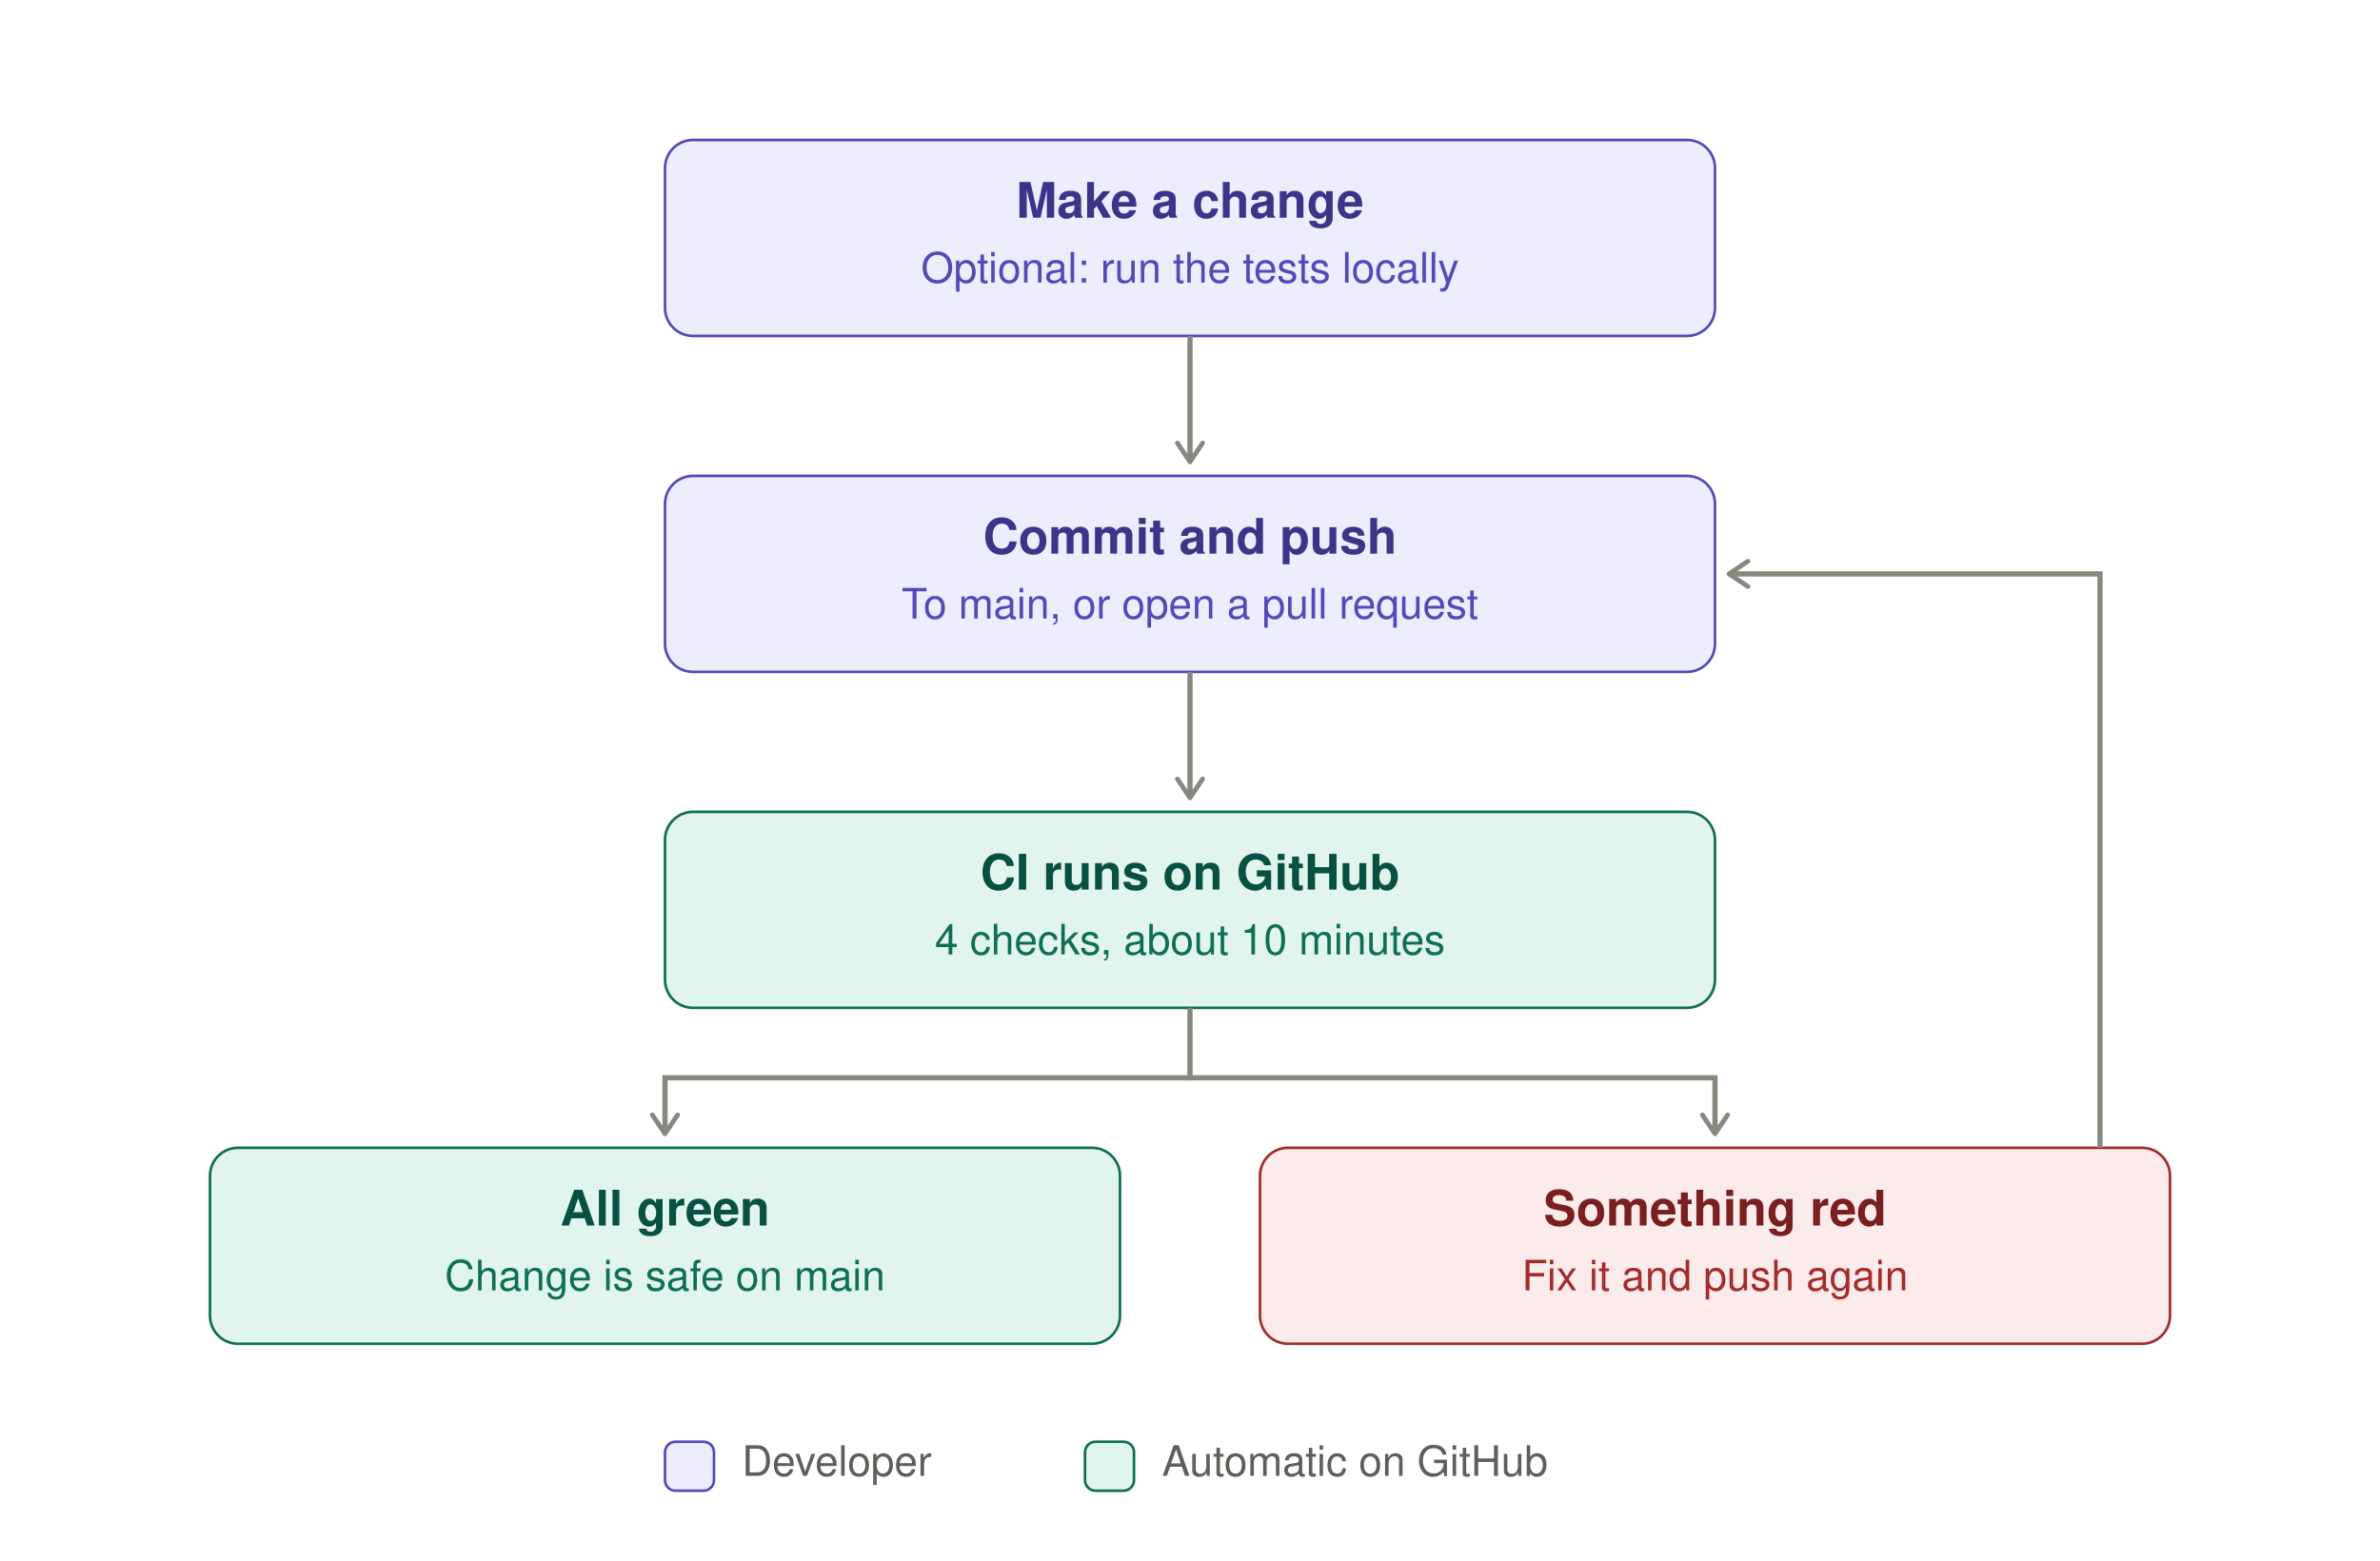
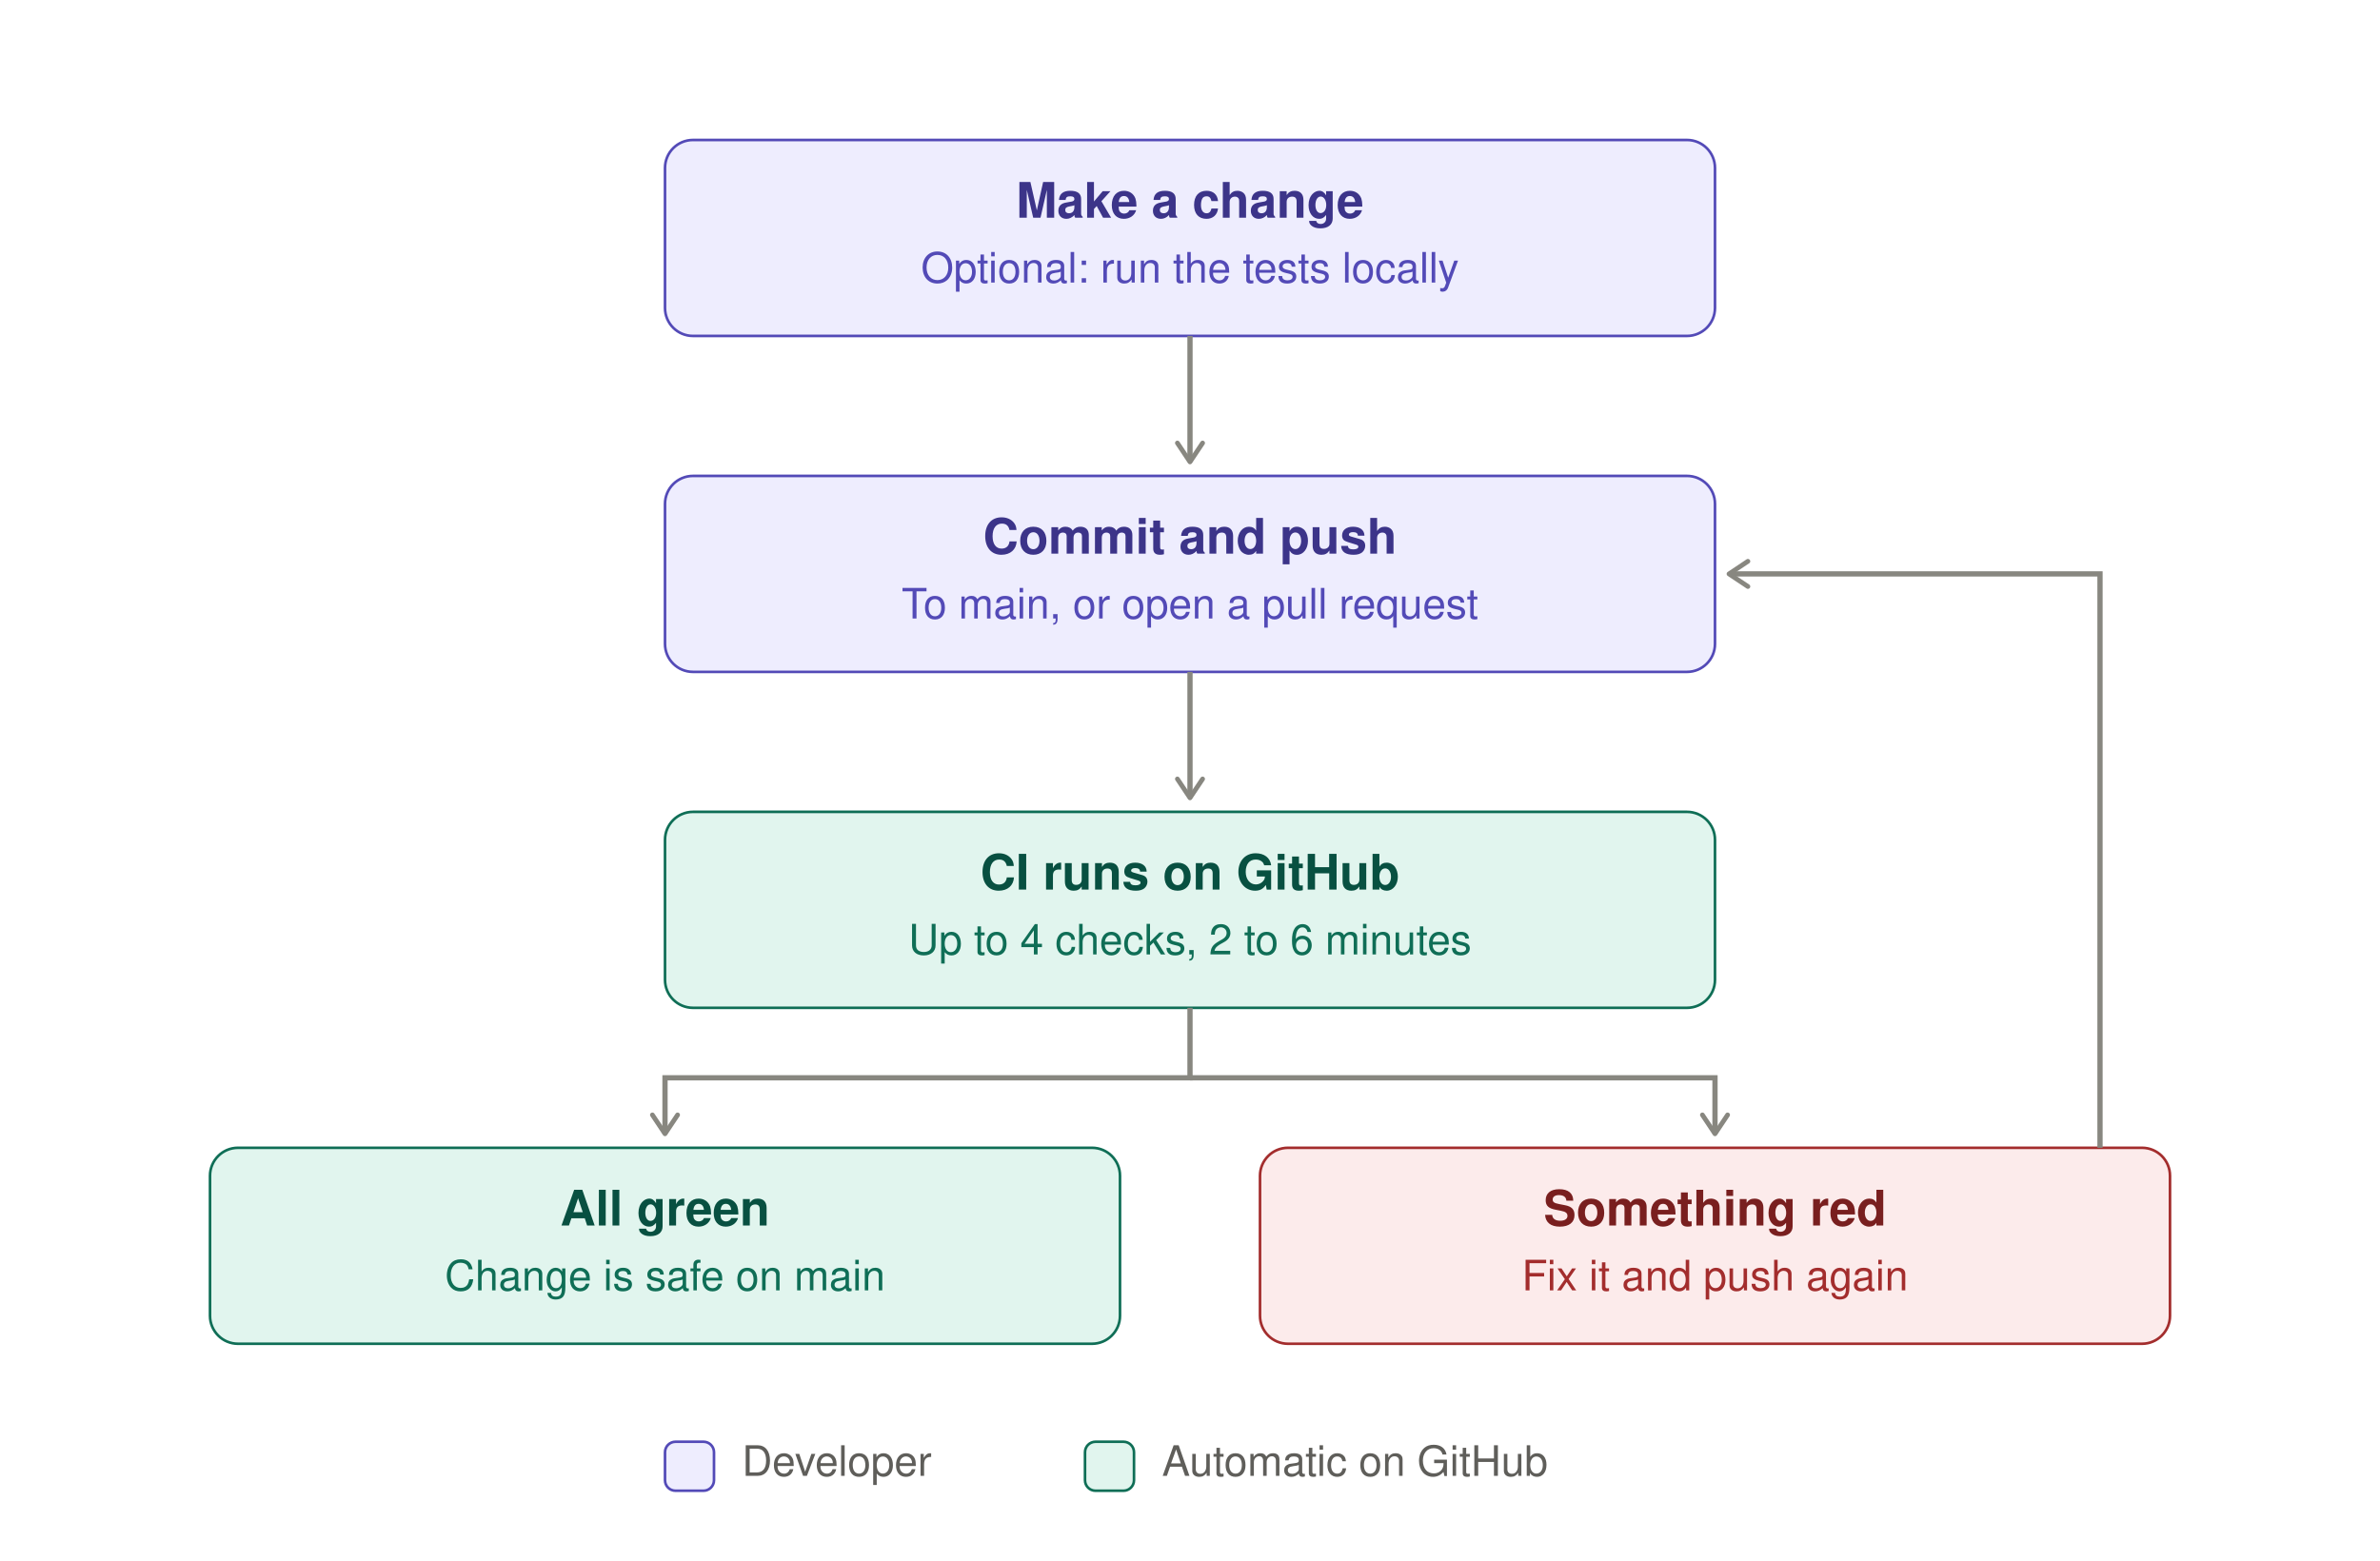
<svg xmlns="http://www.w3.org/2000/svg" width="680" height="446" viewBox="0 0 680 446" role="img" font-family="-apple-system, BlinkMacSystemFont, 'Segoe UI', Helvetica, Arial, sans-serif">
  <defs>
    <marker id="a" viewBox="0 0 10 10" refX="8" refY="5" markerWidth="6" markerHeight="6" orient="auto-start-reverse">
      <path d="M2 1L8 5L2 9" fill="none" stroke="#888780" stroke-width="1.5" stroke-linecap="round" stroke-linejoin="round" />
    </marker>
  </defs>
  <rect x="190" y="40" width="300" height="56" rx="8" fill="#EEEDFE" stroke="#534AB7" stroke-width="0.75" />
  <text x="340.0" y="59" text-anchor="middle" dominant-baseline="central" font-size="14" font-weight="600" fill="#3C3489">Make a change</text>
  <text x="340.0" y="78" text-anchor="middle" dominant-baseline="central" font-size="12" fill="#534AB7">Optional: run the tests locally</text>
  <line x1="340" y1="96" x2="340" y2="132" stroke="#888780" stroke-width="1.5" marker-end="url(#a)" />
  <rect x="190" y="136" width="300" height="56" rx="8" fill="#EEEDFE" stroke="#534AB7" stroke-width="0.75" />
  <text x="340.0" y="155" text-anchor="middle" dominant-baseline="central" font-size="14" font-weight="600" fill="#3C3489">Commit and push</text>
  <text x="340.0" y="174" text-anchor="middle" dominant-baseline="central" font-size="12" fill="#534AB7">To main, or open a pull request</text>
  <line x1="340" y1="192" x2="340" y2="228" stroke="#888780" stroke-width="1.5" marker-end="url(#a)" />
  <rect x="190" y="232" width="300" height="56" rx="8" fill="#E1F5EE" stroke="#0F6E56" stroke-width="0.75" />
  <text x="340.0" y="251" text-anchor="middle" dominant-baseline="central" font-size="14" font-weight="600" fill="#085041">CI runs on GitHub</text>
-   <text x="340.0" y="270" text-anchor="middle" dominant-baseline="central" font-size="12" fill="#0F6E56">4 checks, about 10 minutes</text>
+   <text x="340.0" y="270" text-anchor="middle" dominant-baseline="central" font-size="12" fill="#0F6E56">Up to 4 checks, 2 to 6 minutes</text>
  <path d="M340 288 L340 308 L190 308 L190 324" fill="none" stroke="#888780" stroke-width="1.5" marker-end="url(#a)" />
  <path d="M340 308 L490 308 L490 324" fill="none" stroke="#888780" stroke-width="1.5" marker-end="url(#a)" />
  <rect x="60" y="328" width="260" height="56" rx="8" fill="#E1F5EE" stroke="#0F6E56" stroke-width="0.75" />
  <text x="190.0" y="347" text-anchor="middle" dominant-baseline="central" font-size="14" font-weight="600" fill="#085041">All green</text>
  <text x="190.0" y="366" text-anchor="middle" dominant-baseline="central" font-size="12" fill="#0F6E56">Change is safe on main</text>
  <rect x="360" y="328" width="260" height="56" rx="8" fill="#FCEBEB" stroke="#A32D2D" stroke-width="0.75" />
  <text x="490.0" y="347" text-anchor="middle" dominant-baseline="central" font-size="14" font-weight="600" fill="#791F1F">Something red</text>
  <text x="490.0" y="366" text-anchor="middle" dominant-baseline="central" font-size="12" fill="#A32D2D">Fix it and push again</text>
  <path d="M600 328 L600 164 L494 164" fill="none" stroke="#888780" stroke-width="1.5" marker-end="url(#a)" />
  <rect x="190" y="412" width="14" height="14" rx="3" fill="#EEEDFE" stroke="#534AB7" stroke-width="0.75" />
  <text x="212" y="419" dominant-baseline="central" font-size="12" fill="#5F5E5A">Developer</text>
  <rect x="310" y="412" width="14" height="14" rx="3" fill="#E1F5EE" stroke="#0F6E56" stroke-width="0.75" />
  <text x="332" y="419" dominant-baseline="central" font-size="12" fill="#5F5E5A">Automatic on GitHub</text>
</svg>
